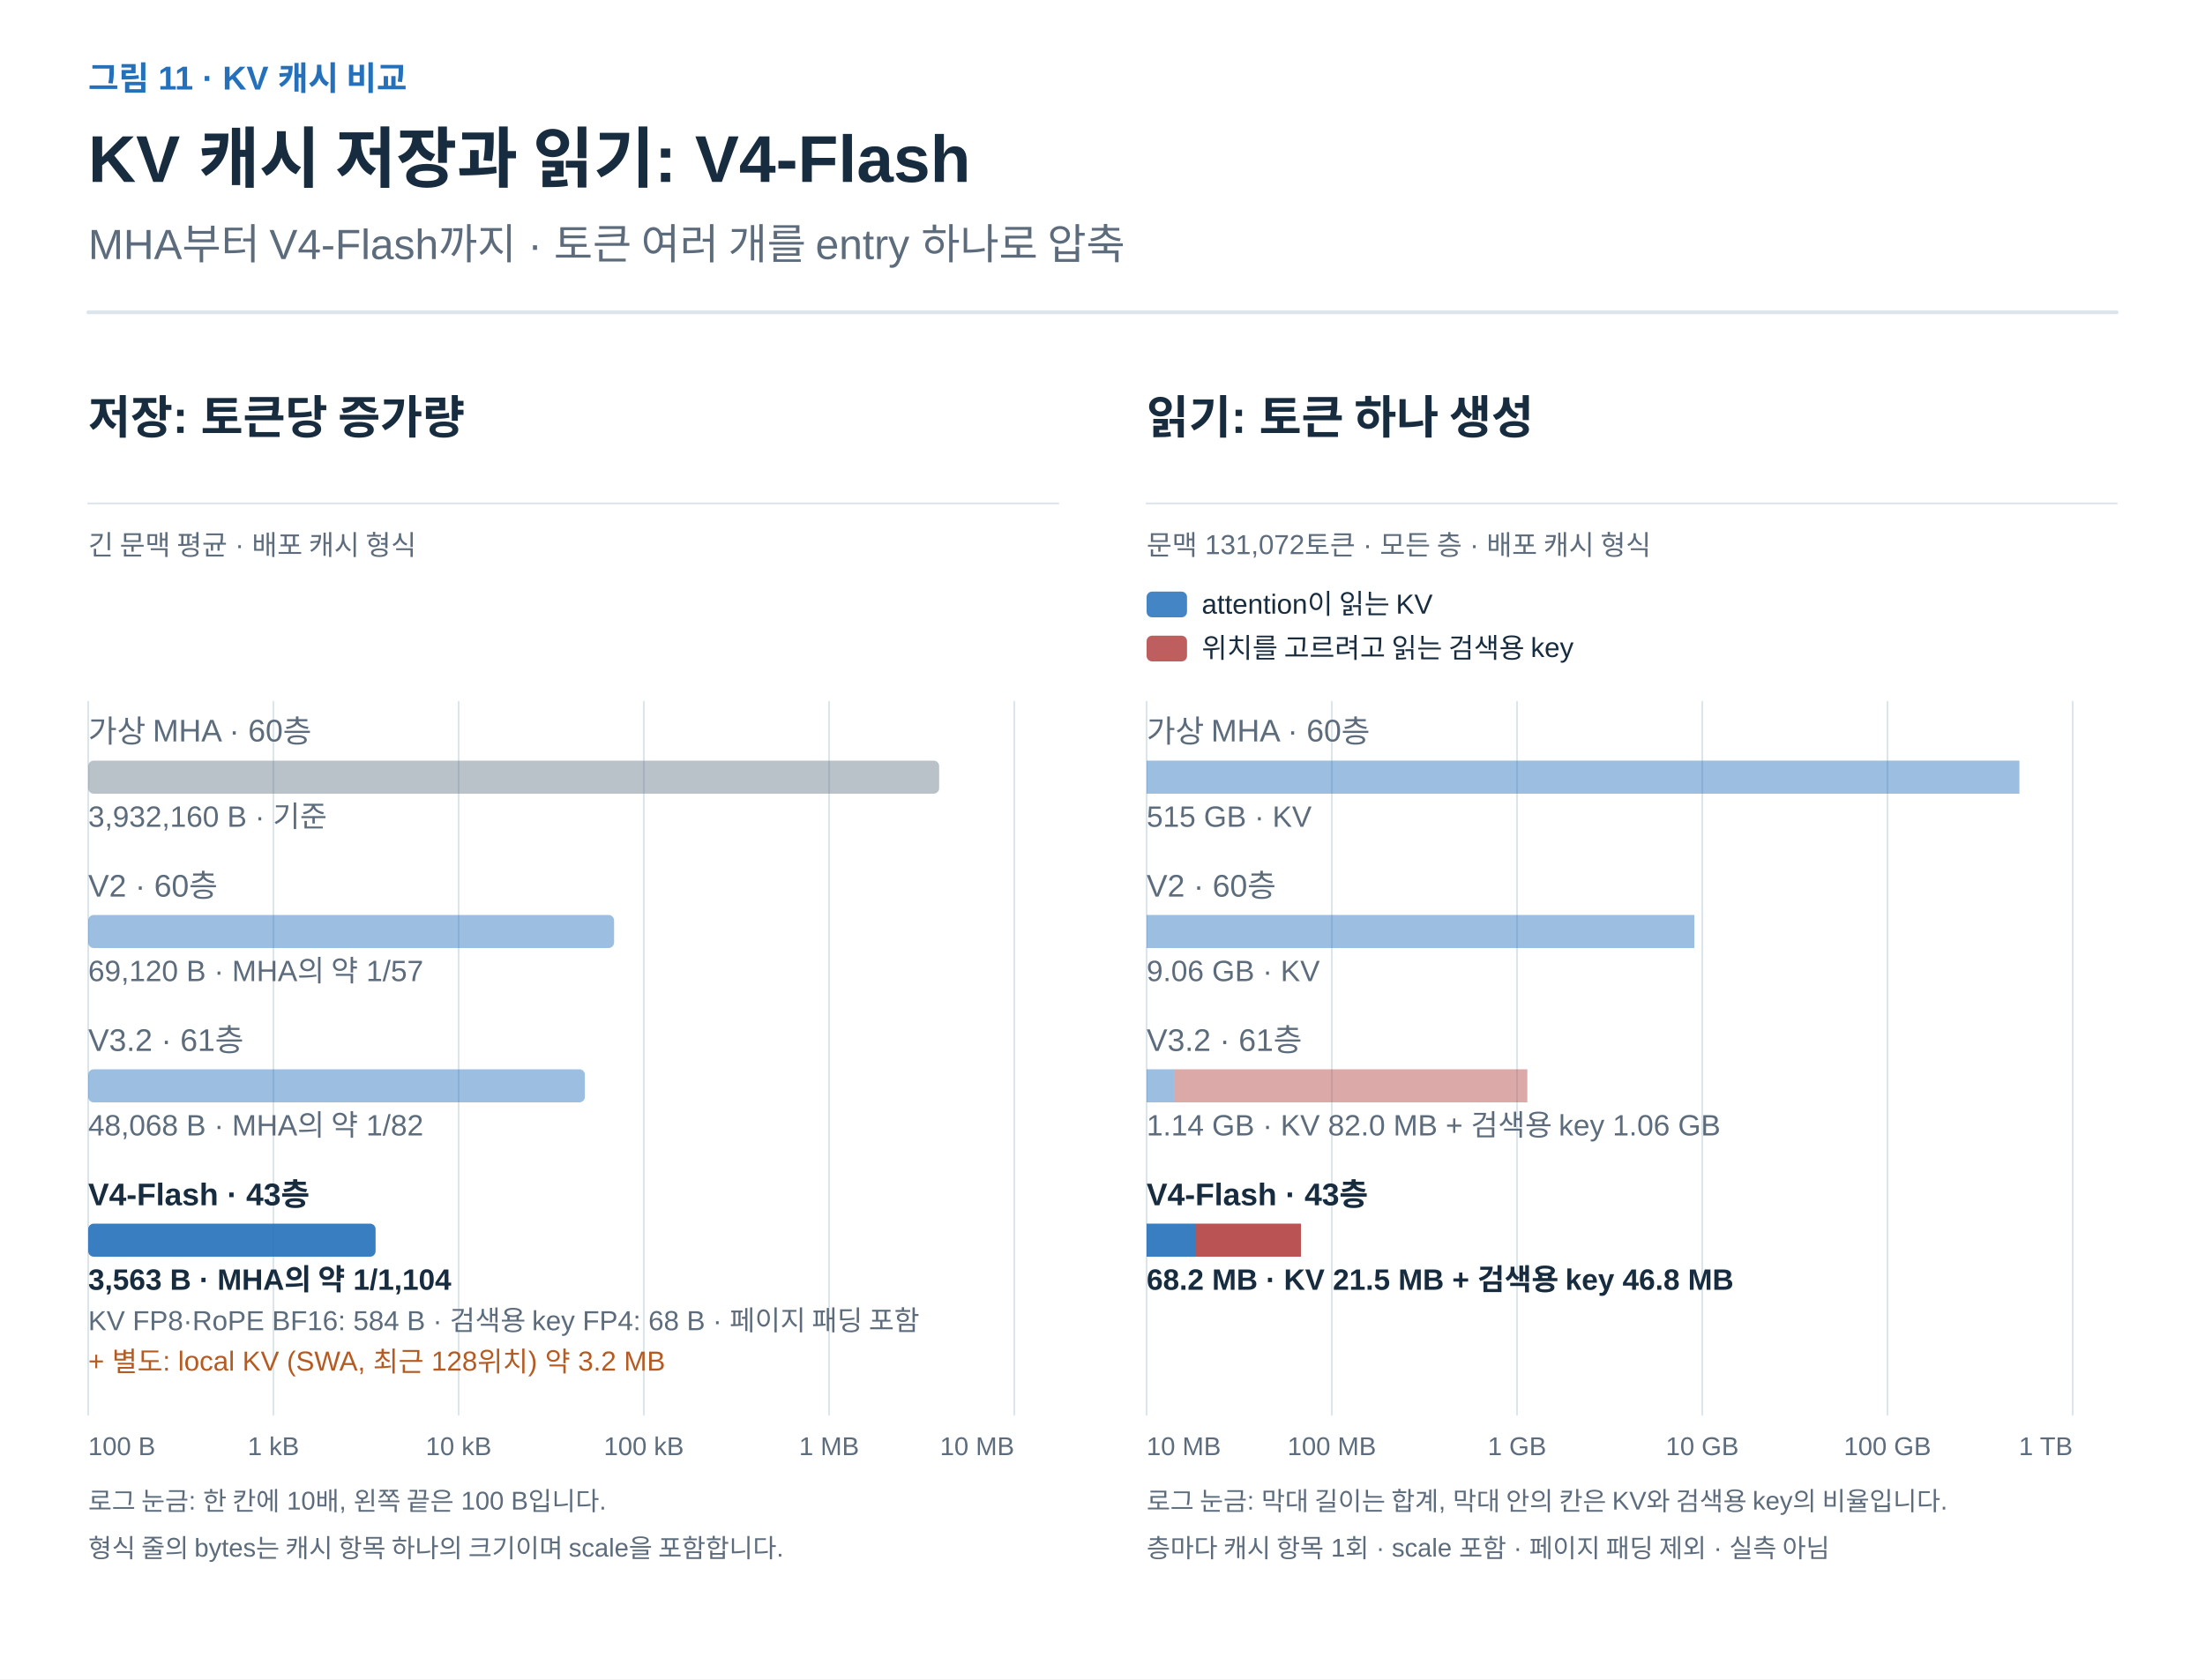
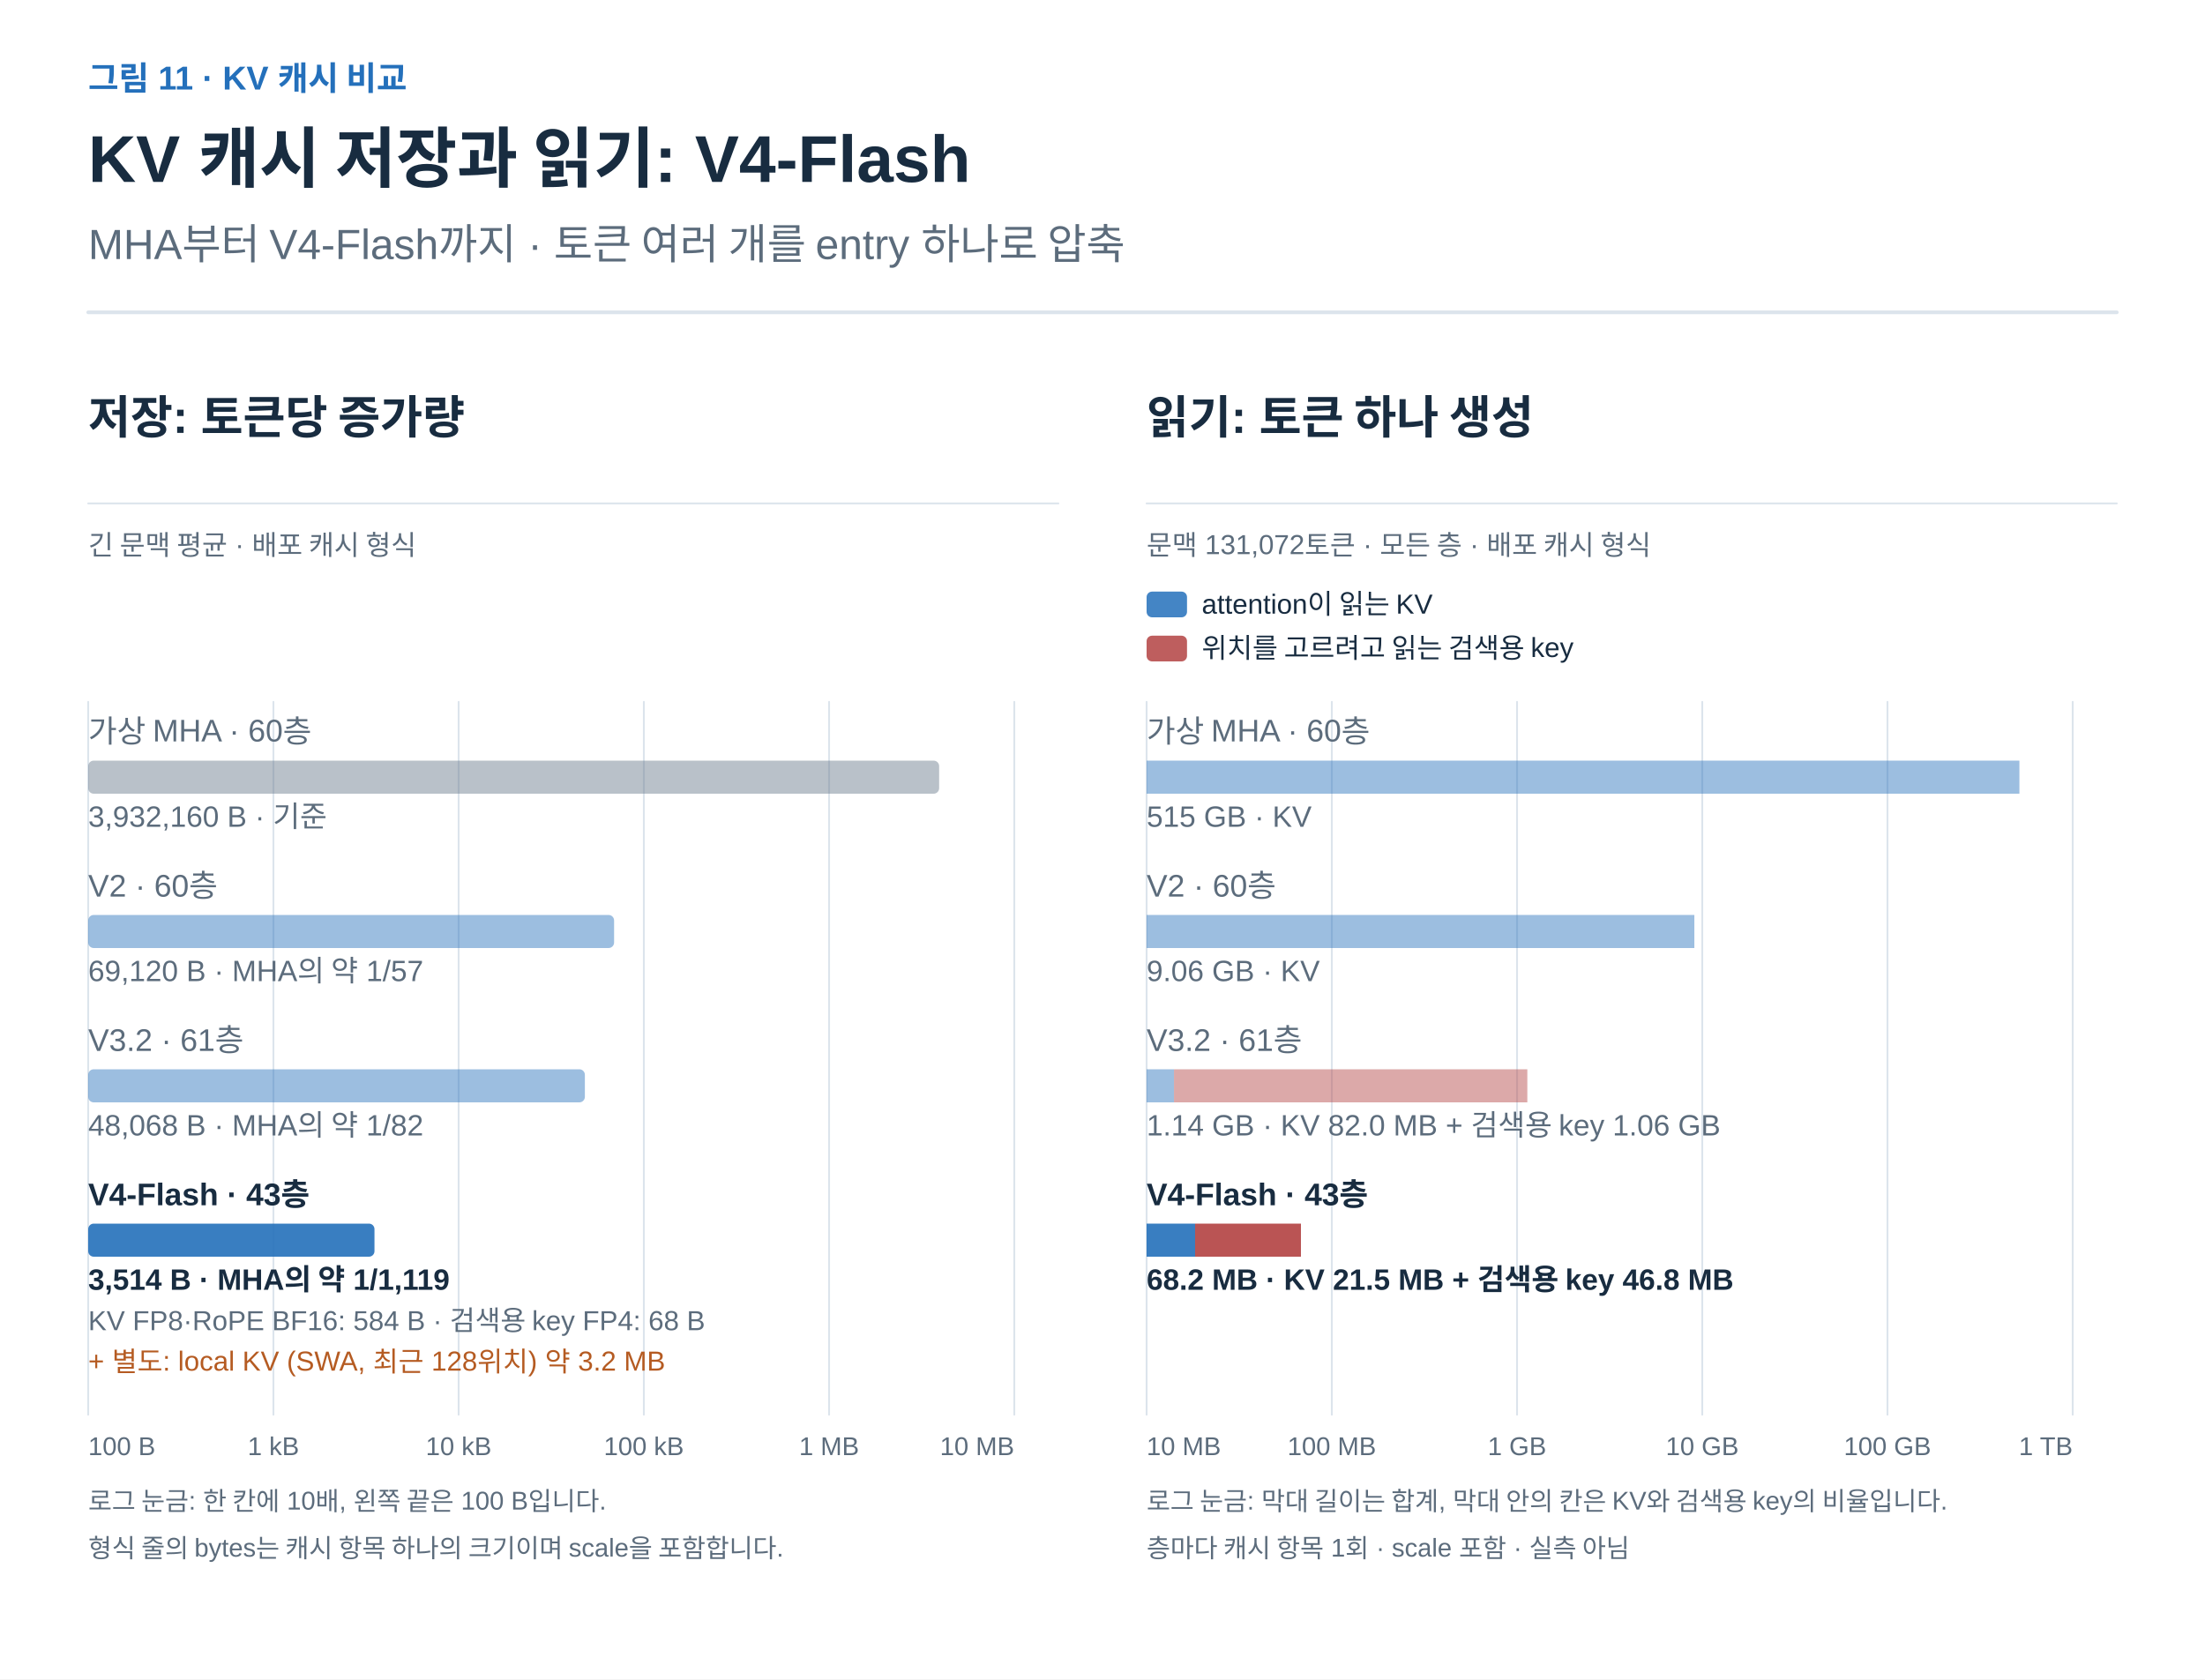
<svg xmlns="http://www.w3.org/2000/svg" width="1200" height="914" viewBox="0 0 1200 914" role="img" aria-labelledby="title desc">
  <defs>
    <marker id="arrow-ink" viewBox="0 0 10 10" refX="8" refY="5" markerWidth="6" markerHeight="6" orient="auto">
      <path d="M1 1 L9 5 L1 9" fill="none" stroke="#182C40" stroke-width="1.6" />
    </marker>
    <marker id="arrow-muted" viewBox="0 0 10 10" refX="8" refY="5" markerWidth="6" markerHeight="6" orient="auto">
      <path d="M1 1 L9 5 L1 9" fill="none" stroke="#5C6C7C" stroke-width="1.6" />
    </marker>
    <marker id="arrow-line" viewBox="0 0 10 10" refX="8" refY="5" markerWidth="6" markerHeight="6" orient="auto">
      <path d="M1 1 L9 5 L1 9" fill="none" stroke="#DCE4EC" stroke-width="1.6" />
    </marker>
    <marker id="arrow-paper" viewBox="0 0 10 10" refX="8" refY="5" markerWidth="6" markerHeight="6" orient="auto">
      <path d="M1 1 L9 5 L1 9" fill="none" stroke="#FFFFFF" stroke-width="1.6" />
    </marker>
    <marker id="arrow-blue" viewBox="0 0 10 10" refX="8" refY="5" markerWidth="6" markerHeight="6" orient="auto">
      <path d="M1 1 L9 5 L1 9" fill="none" stroke="#2470BB" stroke-width="1.6" />
    </marker>
    <marker id="arrow-teal" viewBox="0 0 10 10" refX="8" refY="5" markerWidth="6" markerHeight="6" orient="auto">
      <path d="M1 1 L9 5 L1 9" fill="none" stroke="#287D78" stroke-width="1.6" />
    </marker>
    <marker id="arrow-orange" viewBox="0 0 10 10" refX="8" refY="5" markerWidth="6" markerHeight="6" orient="auto">
      <path d="M1 1 L9 5 L1 9" fill="none" stroke="#B55B22" stroke-width="1.6" />
    </marker>
    <marker id="arrow-purple" viewBox="0 0 10 10" refX="8" refY="5" markerWidth="6" markerHeight="6" orient="auto">
      <path d="M1 1 L9 5 L1 9" fill="none" stroke="#7954A3" stroke-width="1.6" />
    </marker>
    <marker id="arrow-gray" viewBox="0 0 10 10" refX="8" refY="5" markerWidth="6" markerHeight="6" orient="auto">
      <path d="M1 1 L9 5 L1 9" fill="none" stroke="#657789" stroke-width="1.6" />
    </marker>
    <marker id="arrow-red" viewBox="0 0 10 10" refX="8" refY="5" markerWidth="6" markerHeight="6" orient="auto">
      <path d="M1 1 L9 5 L1 9" fill="none" stroke="#B34242" stroke-width="1.6" />
    </marker>
    <marker id="arrow-indigo" viewBox="0 0 10 10" refX="8" refY="5" markerWidth="6" markerHeight="6" orient="auto">
      <path d="M1 1 L9 5 L1 9" fill="none" stroke="#4C60A8" stroke-width="1.6" />
    </marker>
    <marker id="arrow-slate" viewBox="0 0 10 10" refX="8" refY="5" markerWidth="6" markerHeight="6" orient="auto">
      <path d="M1 1 L9 5 L1 9" fill="none" stroke="#8191A0" stroke-width="1.6" />
    </marker>
    <marker id="arrow-surface" viewBox="0 0 10 10" refX="8" refY="5" markerWidth="6" markerHeight="6" orient="auto">
      <path d="M1 1 L9 5 L1 9" fill="none" stroke="#F8FAFC" stroke-width="1.6" />
    </marker>
  </defs>
  <style>text{font-family:Arial,"Apple SD Gothic Neo","Noto Sans KR",sans-serif}text[font-family]{font-family:Menlo,Consolas,monospace}path{stroke-linecap:round;stroke-linejoin:round}</style>
  <rect width="100%" height="100%" fill="white" />
  <text x="48" y="49" fill="#2470BB" font-size="18" font-weight="600" text-anchor="start" data-max-width="1104">그림 11 · KV 캐시 비교</text>
  <text x="48" y="99" fill="#182C40" font-size="36" font-weight="700" text-anchor="start" data-max-width="1104">KV 캐시 저장과 읽기: V4-Flash</text>
  <text x="48" y="141" fill="#5C6C7C" font-size="23" font-weight="400" text-anchor="start" data-max-width="1104">MHA부터 V4-Flash까지 · 토큰 여러 개를 entry 하나로 압축</text>
  <path d="M48,170 H1152" stroke="#DCE4EC" stroke-width="2" />
  <g transform="translate(48 206) scale(1)" data-panel="1">
    <text x="0" y="30" fill="#182C40" font-size="25" font-weight="600" text-anchor="start" data-max-width="528">저장: 토큰당 증가량</text>
    <path d="M0 68 L528 68" stroke="#DCE4EC" stroke-width="1" fill="none" />
    <text x="0" y="96" fill="#5C6C7C" font-size="15" font-weight="400" text-anchor="start" data-max-width="528">긴 문맥 평균 · 배포 캐시 형식</text>
    <path d="M504 176 L504 564" stroke="#DCE4EC" stroke-width="1" fill="none" />
    <path d="M403.2 176 L403.2 564" stroke="#DCE4EC" stroke-width="1" fill="none" />
    <path d="M302.4 176 L302.4 564" stroke="#DCE4EC" stroke-width="1" fill="none" />
    <path d="M201.6 176 L201.6 564" stroke="#DCE4EC" stroke-width="1" fill="none" />
    <path d="M100.8 176 L100.8 564" stroke="#DCE4EC" stroke-width="1" fill="none" />
    <path d="M0 176 L0 564" stroke="#DCE4EC" stroke-width="1" fill="none" />
    <text x="0" y="198" fill="#5C6C7C" font-size="17" font-weight="400" text-anchor="start" data-max-width="528">가상 MHA · 60층</text>
    <rect x="0" y="208" width="463.1" height="18" rx="3" fill="#657789" fill-opacity="0.45" />
    <text x="0" y="244" fill="#5C6C7C" font-size="16" font-weight="400" text-anchor="start" data-max-width="528">3,932,160 B · 기준</text>
    <text x="0" y="282" fill="#5C6C7C" font-size="17" font-weight="400" text-anchor="start" data-max-width="528">V2 · 60층</text>
    <rect x="0" y="292" width="286.2" height="18" rx="3" fill="#2470BB" fill-opacity="0.45" />
    <text x="0" y="328" fill="#5C6C7C" font-size="16" font-weight="400" text-anchor="start" data-max-width="528">69,120 B · MHA의 약 1/57</text>
    <text x="0" y="366" fill="#5C6C7C" font-size="17" font-weight="400" text-anchor="start" data-max-width="528">V3.2 · 61층</text>
    <rect x="0" y="376" width="270.3" height="18" rx="3" fill="#2470BB" fill-opacity="0.45" />
    <text x="0" y="412" fill="#5C6C7C" font-size="16" font-weight="400" text-anchor="start" data-max-width="528">48,068 B · MHA의 약 1/82</text>
    <text x="0" y="450" fill="#182C40" font-size="17" font-weight="700" text-anchor="start" data-max-width="528">V4-Flash · 43층</text>
-     <rect x="0" y="460" width="156.4" height="18" rx="3" fill="#2470BB" fill-opacity="0.9" />
-     <text x="0" y="496" fill="#182C40" font-size="16" font-weight="700" text-anchor="start" data-max-width="528">3,563 B · MHA의 약 1/1,104</text>
-     <text x="0" y="518" fill="#5C6C7C" font-size="15" font-weight="400" text-anchor="start" data-max-width="528">KV FP8·RoPE BF16: 584 B · 검색용 key FP4: 68 B · 페이지 패딩 포함</text>
+     <rect x="0" y="460" width="155.8" height="18" rx="3" fill="#2470BB" fill-opacity="0.9" />
+     <text x="0" y="496" fill="#182C40" font-size="16" font-weight="700" text-anchor="start" data-max-width="528">3,514 B · MHA의 약 1/1,119</text>
+     <text x="0" y="518" fill="#5C6C7C" font-size="15" font-weight="400" text-anchor="start" data-max-width="528">KV FP8·RoPE BF16: 584 B · 검색용 key FP4: 68 B</text>
    <text x="0" y="540" fill="#B55B22" font-size="15" font-weight="400" text-anchor="start" data-max-width="528">+ 별도: local KV (SWA, 최근 128위치) 약 3.2 MB</text>
    <text x="0" y="586" fill="#5C6C7C" font-size="14" font-weight="400" text-anchor="start" data-max-width="80">100 B</text>
    <text x="100.8" y="586" fill="#5C6C7C" font-size="14" font-weight="400" text-anchor="middle" data-max-width="80">1 kB</text>
    <text x="201.6" y="586" fill="#5C6C7C" font-size="14" font-weight="400" text-anchor="middle" data-max-width="80">10 kB</text>
    <text x="302.4" y="586" fill="#5C6C7C" font-size="14" font-weight="400" text-anchor="middle" data-max-width="80">100 kB</text>
    <text x="403.2" y="586" fill="#5C6C7C" font-size="14" font-weight="400" text-anchor="middle" data-max-width="80">1 MB</text>
    <text x="504" y="586" fill="#5C6C7C" font-size="14" font-weight="400" text-anchor="end" data-max-width="80">10 MB</text>
    <text x="0" y="616" fill="#5C6C7C" font-size="14" font-weight="400" text-anchor="start" data-max-width="528">로그 눈금: 한 칸에 10배, 왼쪽 끝은 100 B입니다.</text>
    <text x="0" y="641.6" fill="#5C6C7C" font-size="14" font-weight="400" text-anchor="start" data-max-width="528">형식 줄의 bytes는 캐시 항목 하나의 크기이며 scale을 포함합니다.</text>
  </g>
  <g transform="translate(624 206) scale(1)" data-panel="2">
    <text x="0" y="30" fill="#182C40" font-size="25" font-weight="600" text-anchor="start" data-max-width="528">읽기: 토큰 하나 생성</text>
    <path d="M0 68 L528 68" stroke="#DCE4EC" stroke-width="1" fill="none" />
    <text x="0" y="96" fill="#5C6C7C" font-size="15" font-weight="400" text-anchor="start" data-max-width="528">문맥 131,072토큰 · 모든 층 · 배포 캐시 형식</text>
    <rect x="0" y="116" width="22" height="14" rx="3" fill="#2470BB" fill-opacity=".85" />
    <text x="30" y="128" fill="#182C40" font-size="15" font-weight="400" text-anchor="start" data-max-width="498">attention이 읽는 KV</text>
    <rect x="0" y="140" width="22" height="14" rx="3" fill="#B34242" fill-opacity=".85" />
    <text x="30" y="152" fill="#182C40" font-size="15" font-weight="400" text-anchor="start" data-max-width="498">위치를 고르려고 읽는 검색용 key</text>
    <path d="M504 176 L504 564" stroke="#DCE4EC" stroke-width="1" fill="none" />
    <path d="M403.2 176 L403.2 564" stroke="#DCE4EC" stroke-width="1" fill="none" />
    <path d="M302.4 176 L302.4 564" stroke="#DCE4EC" stroke-width="1" fill="none" />
    <path d="M201.6 176 L201.6 564" stroke="#DCE4EC" stroke-width="1" fill="none" />
    <path d="M100.8 176 L100.8 564" stroke="#DCE4EC" stroke-width="1" fill="none" />
    <path d="M0 176 L0 564" stroke="#DCE4EC" stroke-width="1" fill="none" />
    <text x="0" y="198" fill="#5C6C7C" font-size="17" font-weight="400" text-anchor="start" data-max-width="528">가상 MHA · 60층</text>
    <rect x="0" y="208" width="475.0" height="18" fill="#2470BB" fill-opacity="0.45" />
    <text x="0" y="244" fill="#5C6C7C" font-size="16" font-weight="400" text-anchor="start" data-max-width="528">515 GB · KV</text>
    <text x="0" y="282" fill="#5C6C7C" font-size="17" font-weight="400" text-anchor="start" data-max-width="528">V2 · 60층</text>
    <rect x="0" y="292" width="298.1" height="18" fill="#2470BB" fill-opacity="0.45" />
    <text x="0" y="328" fill="#5C6C7C" font-size="16" font-weight="400" text-anchor="start" data-max-width="528">9.06 GB · KV</text>
    <text x="0" y="366" fill="#5C6C7C" font-size="17" font-weight="400" text-anchor="start" data-max-width="528">V3.2 · 61층</text>
    <rect x="0" y="376" width="14.9" height="18" fill="#2470BB" fill-opacity="0.45" />
    <rect x="14.9" y="376" width="192.3" height="18" fill="#B34242" fill-opacity="0.45" />
    <text x="0" y="412" fill="#5C6C7C" font-size="16" font-weight="400" text-anchor="start" data-max-width="528">1.14 GB · KV 82.0 MB + 검색용 key 1.06 GB</text>
    <text x="0" y="450" fill="#182C40" font-size="17" font-weight="700" text-anchor="start" data-max-width="528">V4-Flash · 43층</text>
    <rect x="0" y="460" width="26.4" height="18" fill="#2470BB" fill-opacity="0.9" />
    <rect x="26.4" y="460" width="57.6" height="18" fill="#B34242" fill-opacity="0.9" />
    <text x="0" y="496" fill="#182C40" font-size="16" font-weight="700" text-anchor="start" data-max-width="528">68.2 MB · KV 21.5 MB + 검색용 key 46.8 MB</text>
    <text x="0" y="586" fill="#5C6C7C" font-size="14" font-weight="400" text-anchor="start" data-max-width="80">10 MB</text>
    <text x="100.8" y="586" fill="#5C6C7C" font-size="14" font-weight="400" text-anchor="middle" data-max-width="80">100 MB</text>
    <text x="201.6" y="586" fill="#5C6C7C" font-size="14" font-weight="400" text-anchor="middle" data-max-width="80">1 GB</text>
    <text x="302.4" y="586" fill="#5C6C7C" font-size="14" font-weight="400" text-anchor="middle" data-max-width="80">10 GB</text>
    <text x="403.2" y="586" fill="#5C6C7C" font-size="14" font-weight="400" text-anchor="middle" data-max-width="80">100 GB</text>
    <text x="504" y="586" fill="#5C6C7C" font-size="14" font-weight="400" text-anchor="end" data-max-width="80">1 TB</text>
    <text x="0" y="616" fill="#5C6C7C" font-size="14" font-weight="400" text-anchor="start" data-max-width="528">로그 눈금: 막대 길이는 합계, 막대 안의 칸은 KV와 검색용 key의 비율입니다.</text>
-     <text x="0" y="641.6" fill="#5C6C7C" font-size="14" font-weight="400" text-anchor="start" data-max-width="528">층마다 캐시 항목 1회 · scale 포함 · 페이지 패딩 제외 · 실측 아님</text>
+     <text x="0" y="641.6" fill="#5C6C7C" font-size="14" font-weight="400" text-anchor="start" data-max-width="528">층마다 캐시 항목 1회 · scale 포함 · 실측 아님</text>
  </g>
</svg>
